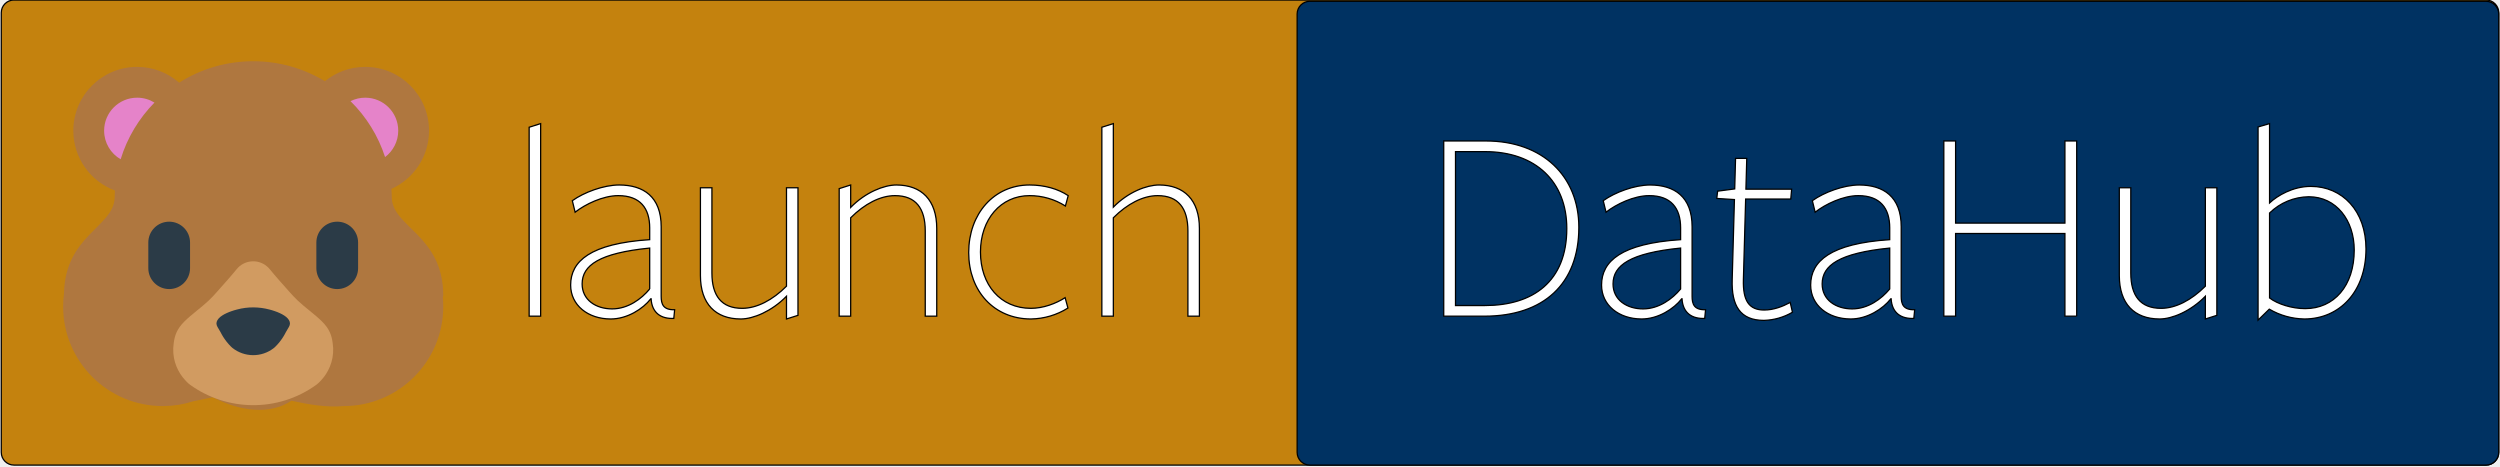
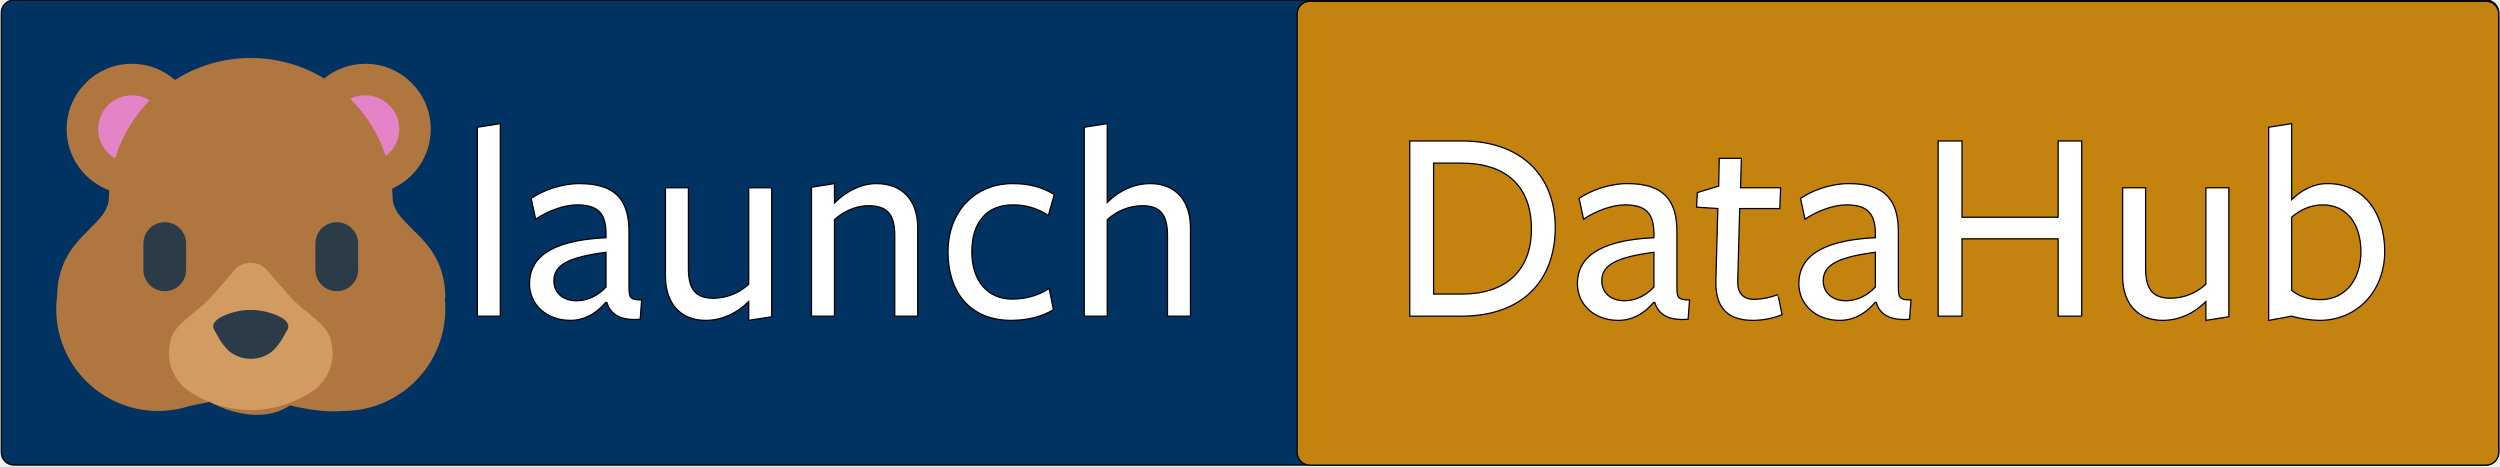
<svg xmlns="http://www.w3.org/2000/svg" xmlns:xlink="http://www.w3.org/1999/xlink" width="1962" height="366">
  <defs>
    <style>.cls-1 {
-         fill: #c4820e;
+         fill: #003262;
      }

      .cls-1, .cls-2, .cls-3 {
        stroke: #000;
        stroke-width: 1px;
        fill-rule: evenodd;
      }

      .cls-2 {
-         fill: #fff;
+         fill: #c4820e;
      }

      .cls-3 {
-         fill: #003262;
+         fill: #fff;
      }</style>
    <symbol id="svg_5" viewBox="0 0 512 512" x="0px" y="0px">
      <g id="svg_4">
        <path d="m505.769,339.18c0,-79.323 -66.074,-89.722 -67.631,-128.426c-0.052,-4.03 -0.249,-8.025 -0.56,-11.988c29.177,-13.125 49.505,-42.427 49.505,-76.495c0,-46.314 -37.545,-83.86 -83.86,-83.86c-20.089,0 -38.522,7.072 -52.963,18.851c-27.499,-16.664 -59.757,-26.262 -94.261,-26.262c-35.799,0 -69.181,10.33 -97.338,28.167c-14.751,-12.913 -34.053,-20.756 -55.197,-20.756c-46.314,0 -83.86,37.545 -83.86,83.86c0,36.043 22.743,66.768 54.658,78.626c-0.227,3.404 -0.369,6.831 -0.406,10.284c-1.963,37.891 -65.001,48.714 -66.53,125.162c-0.72,5.559 -1.096,11.227 -1.096,16.982c0,72.27 58.586,130.856 130.856,130.856c0.336,0 0.686,-0.006 1.048,-0.016c13.734,-0.108 26.959,-2.335 39.374,-6.366c8.255,-1.677 16.951,-3.494 25.495,-5.206c36.02,18.846 75.361,23.353 103.252,4.547c22.013,4.937 46.859,9.13 68.655,7.041c0,0 0,0 0,0l0,0c72.27,0 130.856,-58.586 130.856,-130.856c0,-4.325 -0.216,-8.6 -0.626,-12.817c0.41,-0.401 0.629,-0.842 0.629,-1.328zm-290.612,131.047c3.247,-0.61 6.424,-1.185 9.497,-1.71c-3.07,0.828 -6.241,1.403 -9.497,1.71z" fill="#AF773F" />
      </g>
      <g id="svg_3">
        <path d="m277.806,304.361c0,0 7.646,9.475 20.474,23.688c6.353,7.106 13.072,15.397 23.922,24.28c10.512,8.883 23.621,18.358 30.381,27.833c6.869,9.475 7.806,18.95 8.496,27.833c0.347,8.883 -1.352,17.174 -4.29,24.28c-2.957,7.106 -6.92,13.028 -10.807,17.174c-3.471,4.145 -6.726,6.514 -6.726,6.514c-50.847,37.002 -118.23,35.043 -166.513,0c0,0 -3.255,-2.369 -6.726,-6.514c-3.888,-4.145 -7.85,-10.067 -10.808,-17.174c-2.937,-7.106 -4.636,-15.397 -4.289,-24.28c0.69,-8.883 1.628,-18.358 8.495,-27.833c6.759,-9.475 19.869,-18.95 30.381,-27.833c10.851,-8.883 17.569,-17.174 23.922,-24.28c12.83,-14.212 20.475,-23.688 20.475,-23.688c9.718,-12.043 27.359,-13.928 39.402,-4.21c1.541,1.243 3.006,2.736 4.211,4.21z" fill="#D19B61" />
      </g>
      <g id="svg_2">
        <path d="m145.578,241.842c15.148,0 27.428,12.28 27.428,27.428l0,33.716c0,15.148 -12.28,27.428 -27.428,27.428l0,0c-15.148,0 -27.428,-12.28 -27.428,-27.428l0,-33.716c0,-15.148 12.28,-27.428 27.428,-27.428l0,0zm220.844,0c-15.148,0 -27.428,12.28 -27.428,27.428l0,33.716c0,15.148 12.28,27.428 27.428,27.428l0,0c15.148,0 27.428,-12.28 27.428,-27.428l0,-33.716c0,-15.148 -12.28,-27.428 -27.428,-27.428l0,0zm-131.888,115.486c0,0 -0.722,0.197 -2.076,0.566c-0.332,0.092 -0.702,0.195 -1.109,0.309c-0.359,0.113 -0.75,0.237 -1.173,0.371c-0.822,0.268 -1.895,0.575 -2.776,0.919c-0.94,0.344 -1.981,0.726 -3.114,1.141c-1.002,0.415 -2.124,0.864 -3.136,1.344c-1.103,0.48 -2.04,0.99 -3.106,1.528c-0.929,0.538 -1.989,1.104 -2.831,1.694c-3.72,2.362 -6.117,5.117 -7.139,8.069c-0.493,1.476 -0.52,3.001 -0.031,4.551c0.461,1.55 1.454,3.124 2.402,4.699c0.963,1.574 1.972,3.149 2.737,4.699c0.408,0.775 0.812,1.544 1.212,2.303c0.434,0.76 0.862,1.51 1.283,2.248c0.456,0.738 0.904,1.464 1.343,2.174c0.473,0.71 0.936,1.405 1.386,2.082c0.949,1.353 1.891,2.632 2.829,3.813c0.95,1.181 1.836,2.263 2.73,3.223c0.882,0.959 1.629,1.796 2.352,2.485c0.675,0.689 1.262,1.23 1.673,1.599c0.395,0.369 0.642,0.566 0.642,0.566c15.658,12.476 38.409,13.002 54.736,0c0,0 0.247,-0.197 0.642,-0.566c0.41,-0.369 0.998,-0.91 1.673,-1.599c0.723,-0.689 1.47,-1.525 2.352,-2.485c0.894,-0.959 1.78,-2.042 2.73,-3.223c0.938,-1.181 1.88,-2.46 2.829,-3.813c0.45,-0.677 0.913,-1.371 1.386,-2.082c0.439,-0.71 0.887,-1.436 1.343,-2.174c0.421,-0.738 0.85,-1.488 1.283,-2.248c0.4,-0.76 0.804,-1.528 1.212,-2.303c0.765,-1.55 1.774,-3.124 2.737,-4.699c0.948,-1.574 1.941,-3.149 2.402,-4.699c0.489,-1.55 0.462,-3.075 -0.031,-4.551c-1.022,-2.952 -3.419,-5.707 -7.139,-8.069c-0.843,-0.59 -1.902,-1.156 -2.831,-1.694c-1.066,-0.538 -2.004,-1.049 -3.106,-1.528c-1.012,-0.48 -2.134,-0.929 -3.136,-1.344c-1.133,-0.415 -2.174,-0.796 -3.114,-1.141c-0.881,-0.344 -1.954,-0.652 -2.776,-0.919c-0.423,-0.134 -0.815,-0.258 -1.173,-0.371c-0.408,-0.113 -0.778,-0.216 -1.109,-0.309c-1.354,-0.369 -2.076,-0.566 -2.076,-0.566c-13.509,-3.634 -28.462,-3.944 -42.932,0z" fill="#2B3B47" />
      </g>
      <g id="svg_1">
        <path d="m60.088,122.271c0,-23.956 19.42,-43.376 43.376,-43.376c8.351,0 16.147,2.365 22.766,6.455c-20.32,20.633 -35.755,46.084 -44.439,74.488c-12.969,-7.499 -21.703,-21.509 -21.703,-37.567zm369.215,34.659c10.504,-7.916 17.296,-20.493 17.296,-34.659c0,-23.956 -19.42,-43.376 -43.376,-43.376c-6.952,0 -13.517,1.644 -19.341,4.552c20.552,20.265 36.308,45.377 45.421,73.483z" fill="#E583C9" />
      </g>
    </symbol>
  </defs>
  <g class="layer">
-     <path class="cls-1" d="m11,0l1940,0a10,10 0 0 1 10,10l0,345a10,10 0 0 1 -10,10l-1940,0a10,10 0 0 1 -10,-10l0,-345a10,10 0 0 1 10,-10z" data-name="Rounded Rectangle 1" id="Rounded_Rectangle_1" />
-     <path class="cls-2" d="m424.3,248.139l0,-151.139l-9.02,2.86l0,148.279l9.02,0zm85.578,-21.34c-6.38,7.7 -16.94,15.62 -29.48,15.62c-12.76,0 -23.54,-7.04 -23.54,-19.58c0,-14.74 13.64,-24.2 53.02,-28.16l0,32.121l0,-0.001zm1.1,7.7c0.66,11.22 7.92,15.84 17.82,15.4l0.66,-6.82c-9.02,0.22 -10.56,-4.4 -10.56,-10.56l0,-54.56c0,-23.54 -13.86,-32.78 -33,-32.78c-12.1,0 -27.5,5.72 -36.741,12.32l2.2,9.02c7.921,-6.16 21.781,-12.98 33.881,-12.98c17.16,0 24.64,9.9 24.64,25.3l0,9.24c-46.64,3.08 -62.041,16.94 -62.041,35.64c0,15.84 13.641,26.62 31.461,26.62c12.98,0 25.3,-7.92 31.46,-15.84l0.22,0zm38.717,-87.12l0,68.86c0,22.22 11.88,34.1 31.68,34.1c9.68,0 24.2,-5.94 35.86,-17.82l0,17.82l9.02,-2.86l0,-100.1l-9.02,0l0,77.221c-11,11 -23.32,17.38 -34.76,17.38c-16.28,0 -23.76,-9.9 -23.76,-27.72l0,-66.88l-9.015,0l-0.005,-0.001zm185.459,100.76l0,-68.86c0,-22.22 -11.88,-34.1 -31.68,-34.1c-9.68,0 -24.2,5.72 -35.86,17.6l0,-17.6l-9.02,2.86l0,100.1l9.02,0l0,-77.22c11,-11 23.32,-17.38 34.76,-17.38c16.28,0 23.76,9.9 23.76,27.72l0,66.88l9.02,0zm102.958,-6.38l-2.2,-8.14c-7.26,4.62 -17.16,8.36 -26.84,8.36c-23.98,0 -39.6,-18.48 -39.6,-44.22c0,-25.52 15.84,-44.22 38.5,-44.22a52.55,52.55 0 0 1 28.16,8.14l2.2,-8.14c-7.92,-5.28 -18.48,-8.36 -30.36,-8.36c-27.72,0 -47.74,22.44 -47.74,53.02s20.24,52.14 48.84,52.14a56.2,56.2 0 0 0 29.04,-8.58zm103.178,6.38l0,-68.86c0,-22.22 -11.88,-34.1 -31.68,-34.1c-9.68,0 -24.2,5.5 -35.86,17.38l0,-65.559l-9.02,2.86l0,148.279l9.02,0l0,-77.22c11,-11 23.32,-17.38 34.76,-17.38c16.28,0 23.76,9.9 23.76,27.72l0,66.88l9.02,0z" id="launch" />
-     <path class="cls-3" d="m1028,1l923,0a10,10 0 0 1 10,10l0,344a10,10 0 0 1 -10,10l-923,0a10,10 0 0 1 -10,-10l0,-344a10,10 0 0 1 10,-10z" data-name="Rounded Rectangle 2" id="Rounded_Rectangle_2" />
-     <path class="cls-2" d="m1239.08,178.4c0,-40.04 -28.38,-67.761 -72.82,-67.761l-33.22,0l0,137.5l31.9,0c46.42,0 74.14,-25.3 74.14,-69.739zm-9.46,0.88c0,41.8 -26.62,60.5 -64.24,60.5l-23.1,0l0,-120.78l23.1,0c40.26,0 64.24,23.979 64.24,60.279l0,0.001zm89.32,47.52c-6.38,7.7 -16.94,15.62 -29.48,15.62c-12.76,0 -23.54,-7.04 -23.54,-19.58c0,-14.74 13.64,-24.2 53.02,-28.16l0,32.12zm1.1,7.7c0.66,11.22 7.92,15.84 17.82,15.4l0.66,-6.82c-9.02,0.22 -10.56,-4.4 -10.56,-10.56l0,-54.56c0,-23.54 -13.86,-32.78 -33,-32.78c-12.1,0 -27.5,5.72 -36.74,12.32l2.2,9.02c7.92,-6.16 21.78,-12.98 33.88,-12.98c17.16,0 24.64,9.9 24.64,25.3l0,9.24c-46.64,3.08 -62.04,16.94 -62.04,35.64c0,15.84 13.64,26.62 31.46,26.62c12.98,0 25.3,-7.92 31.46,-15.84l0.22,0zm86.68,10.56l-1.76,-7.7c-6.16,3.3 -13.2,5.94 -20.46,5.94c-11.88,0 -16.72,-7.26 -16.28,-23.76l1.76,-63.36l35.42,0l0.66,-7.7l-35.86,0l0.66,-24.2l-8.8,0l-0.66,23.98l-13.42,1.76l-0.66,5.72l13.86,0.88l-1.76,62.7c-0.66,20.46 6.16,32.12 24.86,32.12a46.887,46.887 0 0 0 22.44,-6.381l0,0.001zm76.33,-18.26c-6.38,7.7 -16.94,15.62 -29.48,15.62c-12.76,0 -23.54,-7.04 -23.54,-19.58c0,-14.74 13.64,-24.2 53.02,-28.16l0,32.12zm1.1,7.7c0.66,11.22 7.92,15.84 17.82,15.4l0.66,-6.82c-9.02,0.22 -10.56,-4.4 -10.56,-10.56l0,-54.56c0,-23.54 -13.86,-32.78 -33,-32.78c-12.1,0 -27.5,5.72 -36.74,12.32l2.2,9.02c7.92,-6.16 21.78,-12.98 33.88,-12.98c17.16,0 24.64,9.9 24.64,25.3l0,9.24c-46.64,3.08 -62.04,16.94 -62.04,35.64c0,15.84 13.64,26.62 31.46,26.62c12.98,0 25.3,-7.92 31.46,-15.84l0.22,0zm145.64,13.64l0,-137.5l-9.24,0l0,64.46l-85.8,0l0,-64.462l-9.24,0l0,137.5l9.24,0l0,-64.9l85.8,0l0,64.9l9.24,0l0,0.002zm33.44,-100.76l0,68.86c0,22.22 11.88,34.1 31.68,34.1c9.68,0 24.2,-5.94 35.86,-17.82l0,17.82l9.02,-2.86l0,-100.1l-9.02,0l0,77.22c-11,11 -23.32,17.38 -34.76,17.38c-16.28,0 -23.76,-9.9 -23.76,-27.72l0,-66.88l-9.02,0zm193.6,47.96c0,-29.7 -18.48,-49.06 -43.34,-49.06c-14.08,0 -26.18,7.26 -32.34,12.98l0,-62.26l-9.02,2.64l0,151.579l8.8,-8.58a56.076,56.076 0 0 0 27.5,7.7c27.94,0 48.4,-21.78 48.4,-55l0,0.001zm-9.24,0.88c0,28.16 -15.84,45.98 -38.5,45.98c-10.34,0 -21.56,-3.52 -27.94,-8.36l0,-66.66a44.829,44.829 0 0 1 30.8,-12.76c21.56,-0.001 35.64,18.48 35.64,41.799l0,0.001z" id="DataHub" />
-     <use id="svg_6" transform="matrix(0.835392, 0, 0, 0.835392, -750.97, -263.121)" x="155.813" xlink:href="#svg_5" y="350.337" />
+     <path class="cls-1" d="m11,0l1940,0a10,10 0 0 1 10,10l0,345a10,10 0 0 1 -10,10l-1940,0a10,10 0 0 1 -10,-10l0,-345a10,10 0 0 1 10,-10z" data-name="Rounded Rectangle 1 copy" id="Rounded_Rectangle_1_copy" />
+     <path class="cls-2" d="m1028,1l923,0a10,10 0 0 1 10,10l0,344a10,10 0 0 1 -10,10l-923,0a10,10 0 0 1 -10,-10l0,-344a10,10 0 0 1 10,-10z" data-name="Rounded Rectangle 2 copy" id="Rounded_Rectangle_2_copy" />
+     <path class="cls-3" d="m392.66,248.139l0,-151.139l-18.04,2.86l0,148.279l18.04,0zm82.94,-22.88c-5.72,6.16 -13.86,10.78 -23.1,10.78c-11,0 -17.82,-6.6 -17.82,-15.62c0,-12.32 11,-18.48 40.92,-22.44l0,27.28zm0.66,12.1c2.64,8.8 9.9,14.52 26.18,13.2l1.1,-15.18c-8.8,0 -9.9,-1.54 -9.9,-9.9l0,-42.24c0.44,-27.5 -11.66,-39.16 -38.94,-39.16c-14.3,0 -29.04,5.5 -37.84,11.66l3.52,16.28c9.46,-6.38 22.22,-11.22 32.56,-11.22c16.28,0 22.66,6.6 22.66,22.88l0,2.86c-47.08,2.2 -60.06,18.04 -60.06,36.08c0,16.28 13.2,28.82 32.12,28.82c10.78,0 20.02,-5.06 27.72,-14.08l0.88,0zm45.977,-89.98l0,69.3c0,21.78 12.1,34.76 31.461,34.76c12.76,0 24.64,-5.5 33.88,-14.74l0,14.74l18.04,-2.86l0,-101.2l-18.04,0l0,75.68a41.07,41.07 0 0 1 -27.5,11c-13.2,0 -19.8,-5.94 -19.8,-23.32l0,-63.36l-18.04,0l-0.001,0zm198,100.76l0,-69.3c0,-21.78 -12.1,-34.76 -32.56,-34.76c-11.66,0 -23.54,5.94 -32.78,15.18l0,-15.18l-18.04,2.86l0,101.2l18.043,0l0,-75.68c5.72,-5.5 15.84,-11 26.4,-11c14.3,0 20.9,5.94 20.9,23.32l0,63.36l18.04,0l-0.003,0zm106.48,-5.06l-3.3,-16.72c-8.14,5.5 -18.48,8.36 -29.04,8.36c-18.92,0 -31.68,-13.86 -31.68,-37.18c0,-22.66 11.44,-36.74 32.12,-36.74a48.5,48.5 0 0 1 27.94,8.36l4.62,-16.5c-9.24,-5.72 -19.58,-8.58 -32.56,-8.58c-29.48,0 -50.82,21.56 -50.82,53.68c0,31.9 17.6,53.68 49.5,53.68c12.76,0 24.203,-2.86 33.22,-8.36zm107.579,5.06l0,-69.3c0,-21.78 -12.1,-34.76 -31.46,-34.76c-12.761,0 -24.641,5.5 -33.881,14.74l0,-61.819l-18.04,2.86l0,148.279l18.04,0l0,-75.68a41.071,41.071 0 0 1 27.5,-11c13.2,0 19.8,5.94 19.8,23.32l0,63.36l18.045,0l-0.004,0z" data-name="launch SVG" id="launch_SVG" />
+     <path class="cls-3" d="m1220.56,178.4c0,-40.92 -27.28,-67.761 -72.82,-67.761l-41.36,0l0,137.5l40.48,0c47.3,0 73.7,-27.28 73.7,-69.739zm-18.7,1.32c0,33.66 -21.34,51.04 -54.12,51.04l-22.66,0l0,-102.741l21.78,0c34.76,0 55,17.82 55,51.7l0,0.001zm96.14,45.54c-5.72,6.16 -13.86,10.78 -23.1,10.78c-11,0 -17.82,-6.6 -17.82,-15.62c0,-12.32 11,-18.48 40.92,-22.44l0,27.28zm0.66,12.1c2.64,8.8 9.9,14.52 26.18,13.2l1.1,-15.18c-8.8,0 -9.9,-1.54 -9.9,-9.9l0,-42.24c0.44,-27.5 -11.66,-39.16 -38.94,-39.16c-14.3,0 -29.04,5.5 -37.84,11.66l3.52,16.28c9.46,-6.38 22.22,-11.22 32.56,-11.22c16.28,0 22.66,6.6 22.66,22.88l0,2.86c-47.08,2.2 -60.06,18.04 -60.06,36.08c0,16.28 13.2,28.82 32.12,28.82c10.78,0 20.02,-5.06 27.72,-14.08l0.88,0zm99.88,9.68s-3.08,-15.84 -3.3,-15.84a53.061,53.061 0 0 1 -18.26,3.74c-9.02,0 -13.42,-4.84 -13.2,-14.3l1.54,-56.98l31.46,0l0.66,-16.28l-31.46,0l0.66,-23.1l-17.38,0l-0.44,21.78l-16.72,5.06l-0.66,11.44l16.72,1.1l-1.54,56.32c-0.66,22 9.68,31.46 29.26,31.46a63.769,63.769 0 0 0 22.66,-4.401l0,0.001zm73.25,-21.78c-5.72,6.16 -13.86,10.78 -23.1,10.78c-11,0 -17.82,-6.6 -17.82,-15.62c0,-12.32 11,-18.48 40.92,-22.44l0,27.28zm0.66,12.1c2.64,8.8 9.9,14.52 26.19,13.2l1.1,-15.18c-8.8,0 -9.9,-1.54 -9.9,-9.9l0,-42.24c0.44,-27.5 -11.66,-39.16 -38.95,-39.16c-14.3,0 -29.04,5.5 -37.84,11.66l3.52,16.28c9.46,-6.38 22.22,-11.22 32.56,-11.22c16.28,0 22.66,6.6 22.66,22.88l0,2.86c-47.08,2.2 -60.06,18.04 -60.06,36.08c0,16.28 13.2,28.82 32.12,28.82c10.78,0 20.03,-5.06 27.72,-14.08l0.88,0zm161.26,10.78l0,-137.5l-18.48,0l0,59.841l-75.46,0l0,-59.843l-18.7,0l0,137.5l18.7,0l0,-60.72l75.46,0l0,60.72l18.48,0l0,0.002zm32.12,-100.76l0,69.3c0,21.78 12.1,34.76 31.46,34.76c12.76,0 24.64,-5.5 33.88,-14.74l0,14.74l18.04,-2.86l0,-101.2l-18.04,0l0,75.68a41.07,41.07 0 0 1 -27.5,11c-13.2,0 -19.8,-5.94 -19.8,-23.32l0,-63.36l-18.04,0zm205.7,49.94c0,-30.36 -16.5,-53.24 -44.88,-53.24c-11.88,0 -20.9,5.72 -28.16,12.54l0,-59.62l-18.04,2.86l0,151.579l18.04,-3.3a85.807,85.807 0 0 0 21.78,3.3c30.14,0 51.26,-23.539 51.26,-54.12l0,0.001zm-18.7,0.44c0,20.68 -11.44,37.4 -31.9,37.4c-8.8,0 -16.5,-2.42 -22.44,-7.26l0,-57.42c6.82,-5.94 14.96,-9.68 24.42,-9.68c18.7,0 29.92,14.739 29.92,36.959l0,0.001z" data-name="DataHub SVG" id="DataHub_SVG" />
+     <use id="svg_6" transform="matrix(0.855052, 0, 0, 0.855052, -43.1031, -19.9182)" x="-700.429" xlink:href="#svg_5" y="54.369" />
    <g id="svg_7" />
  </g>
</svg>
